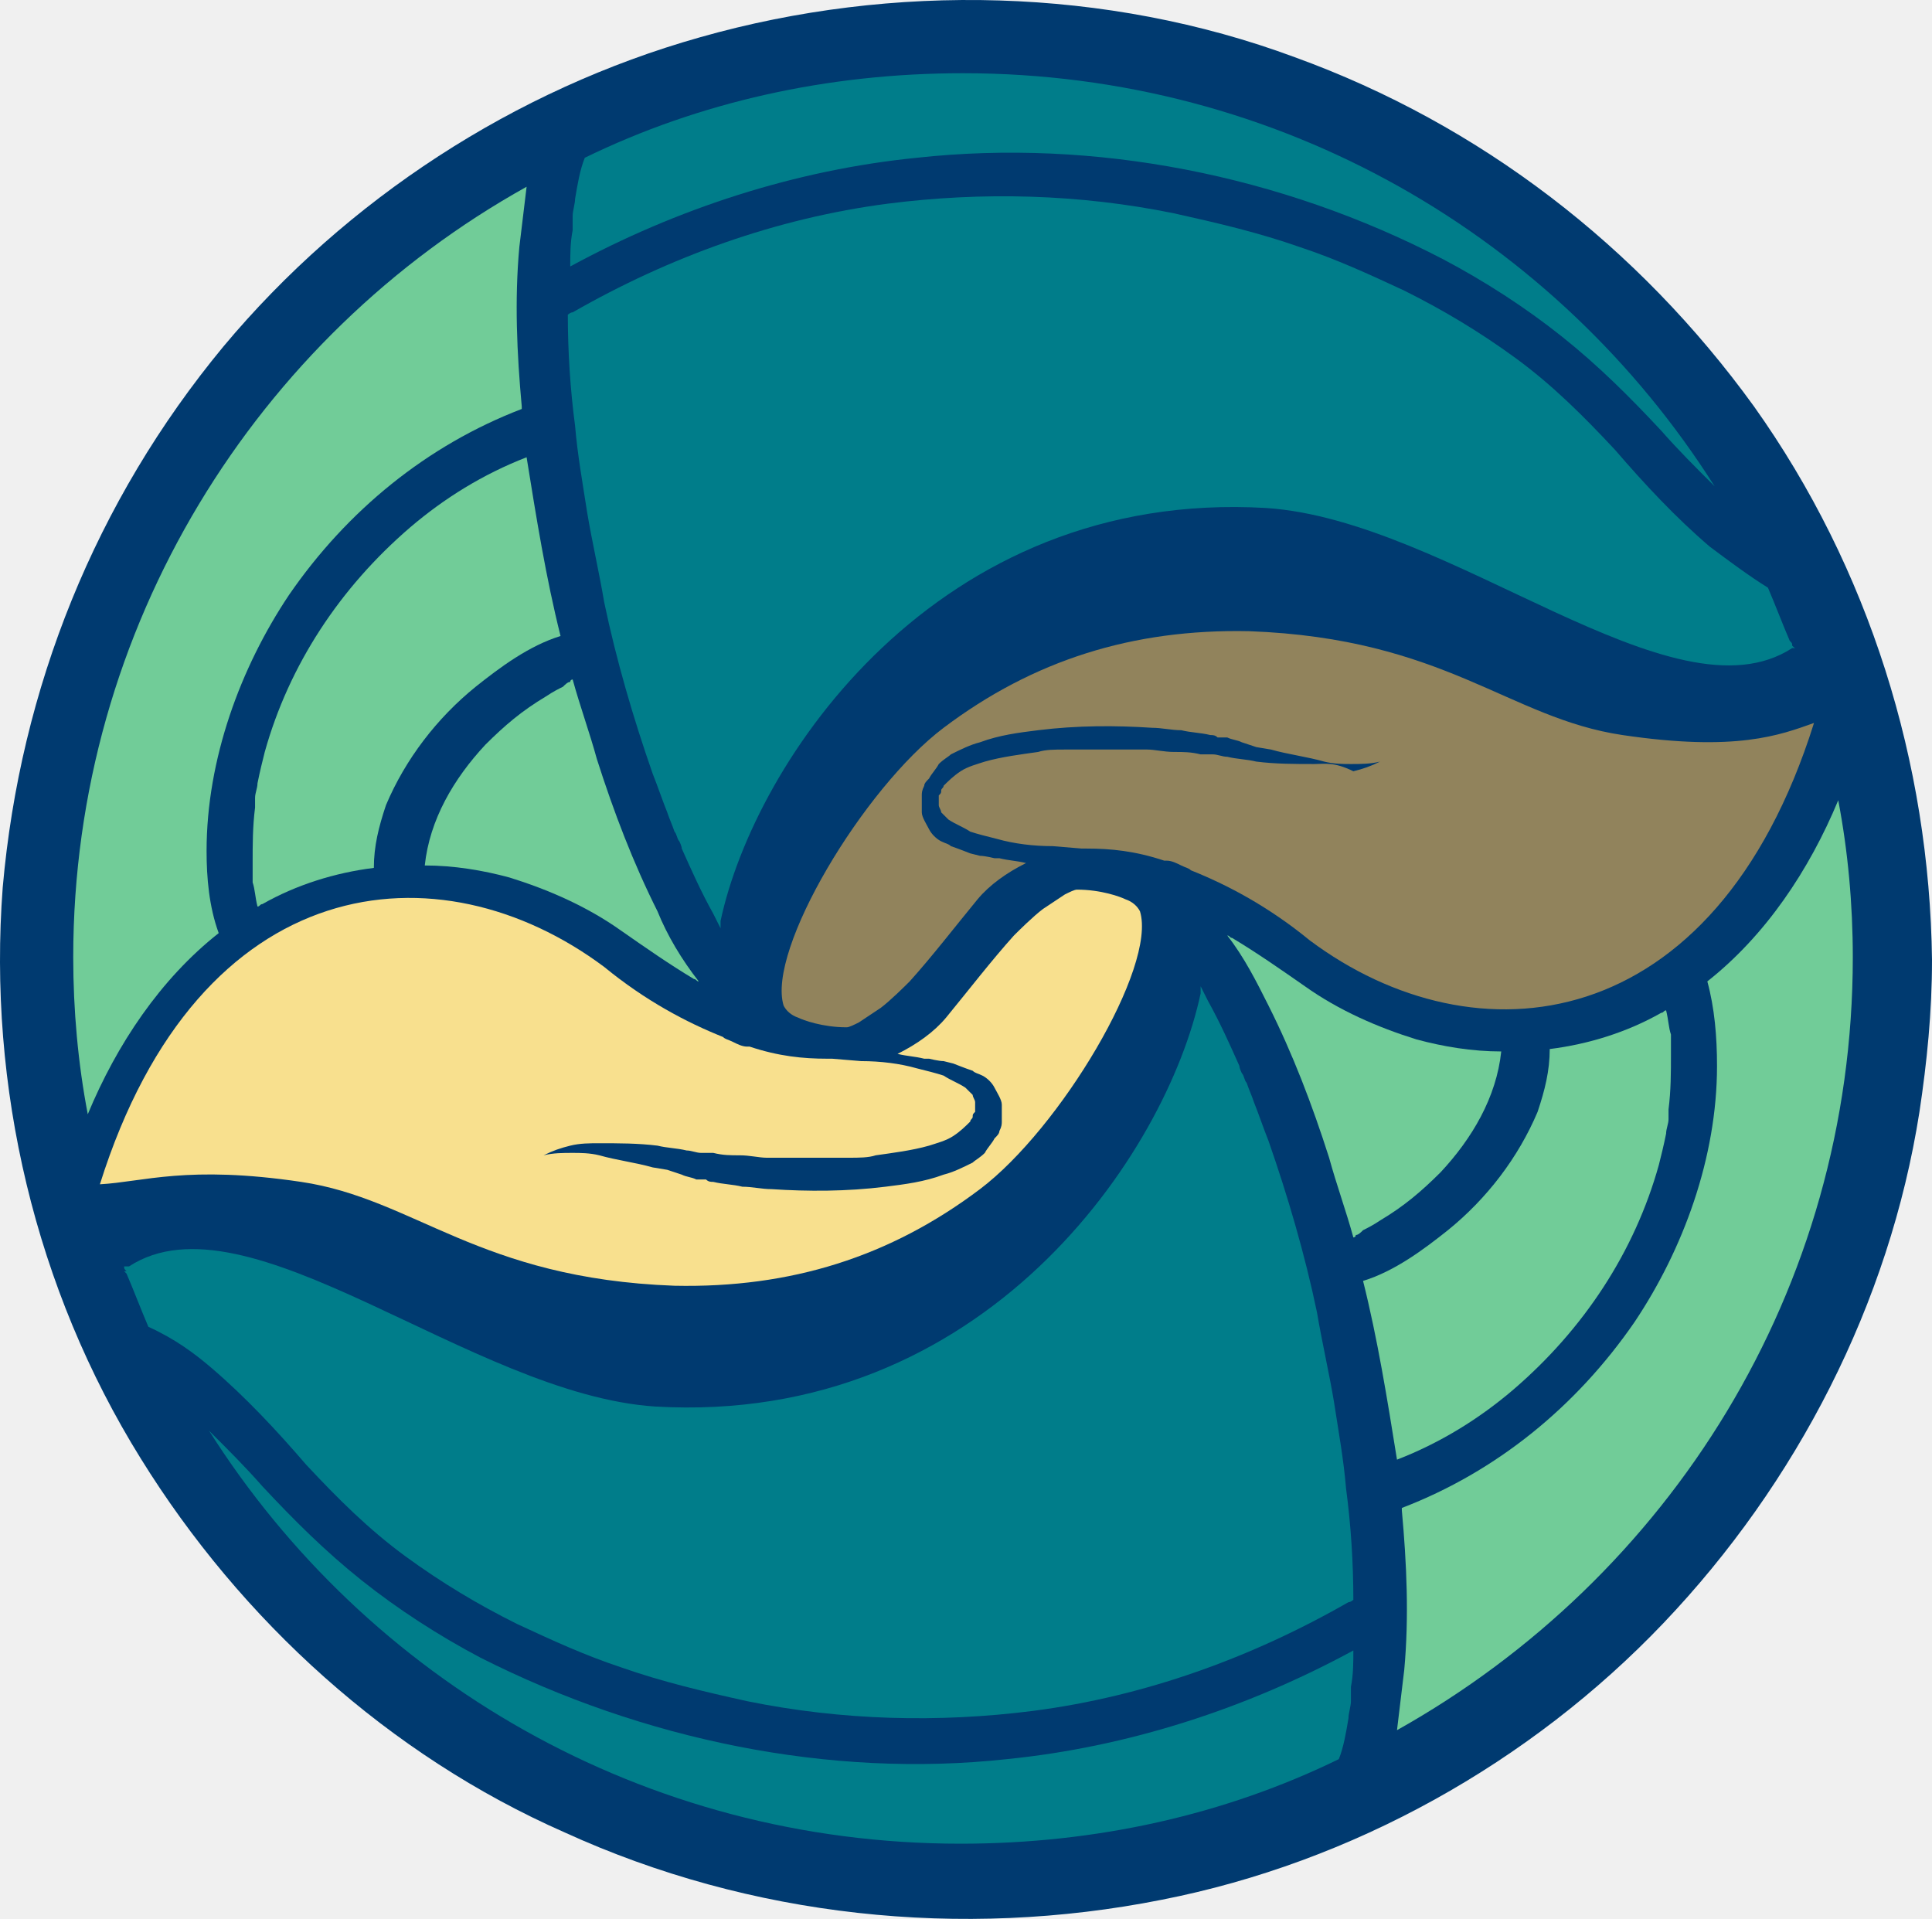
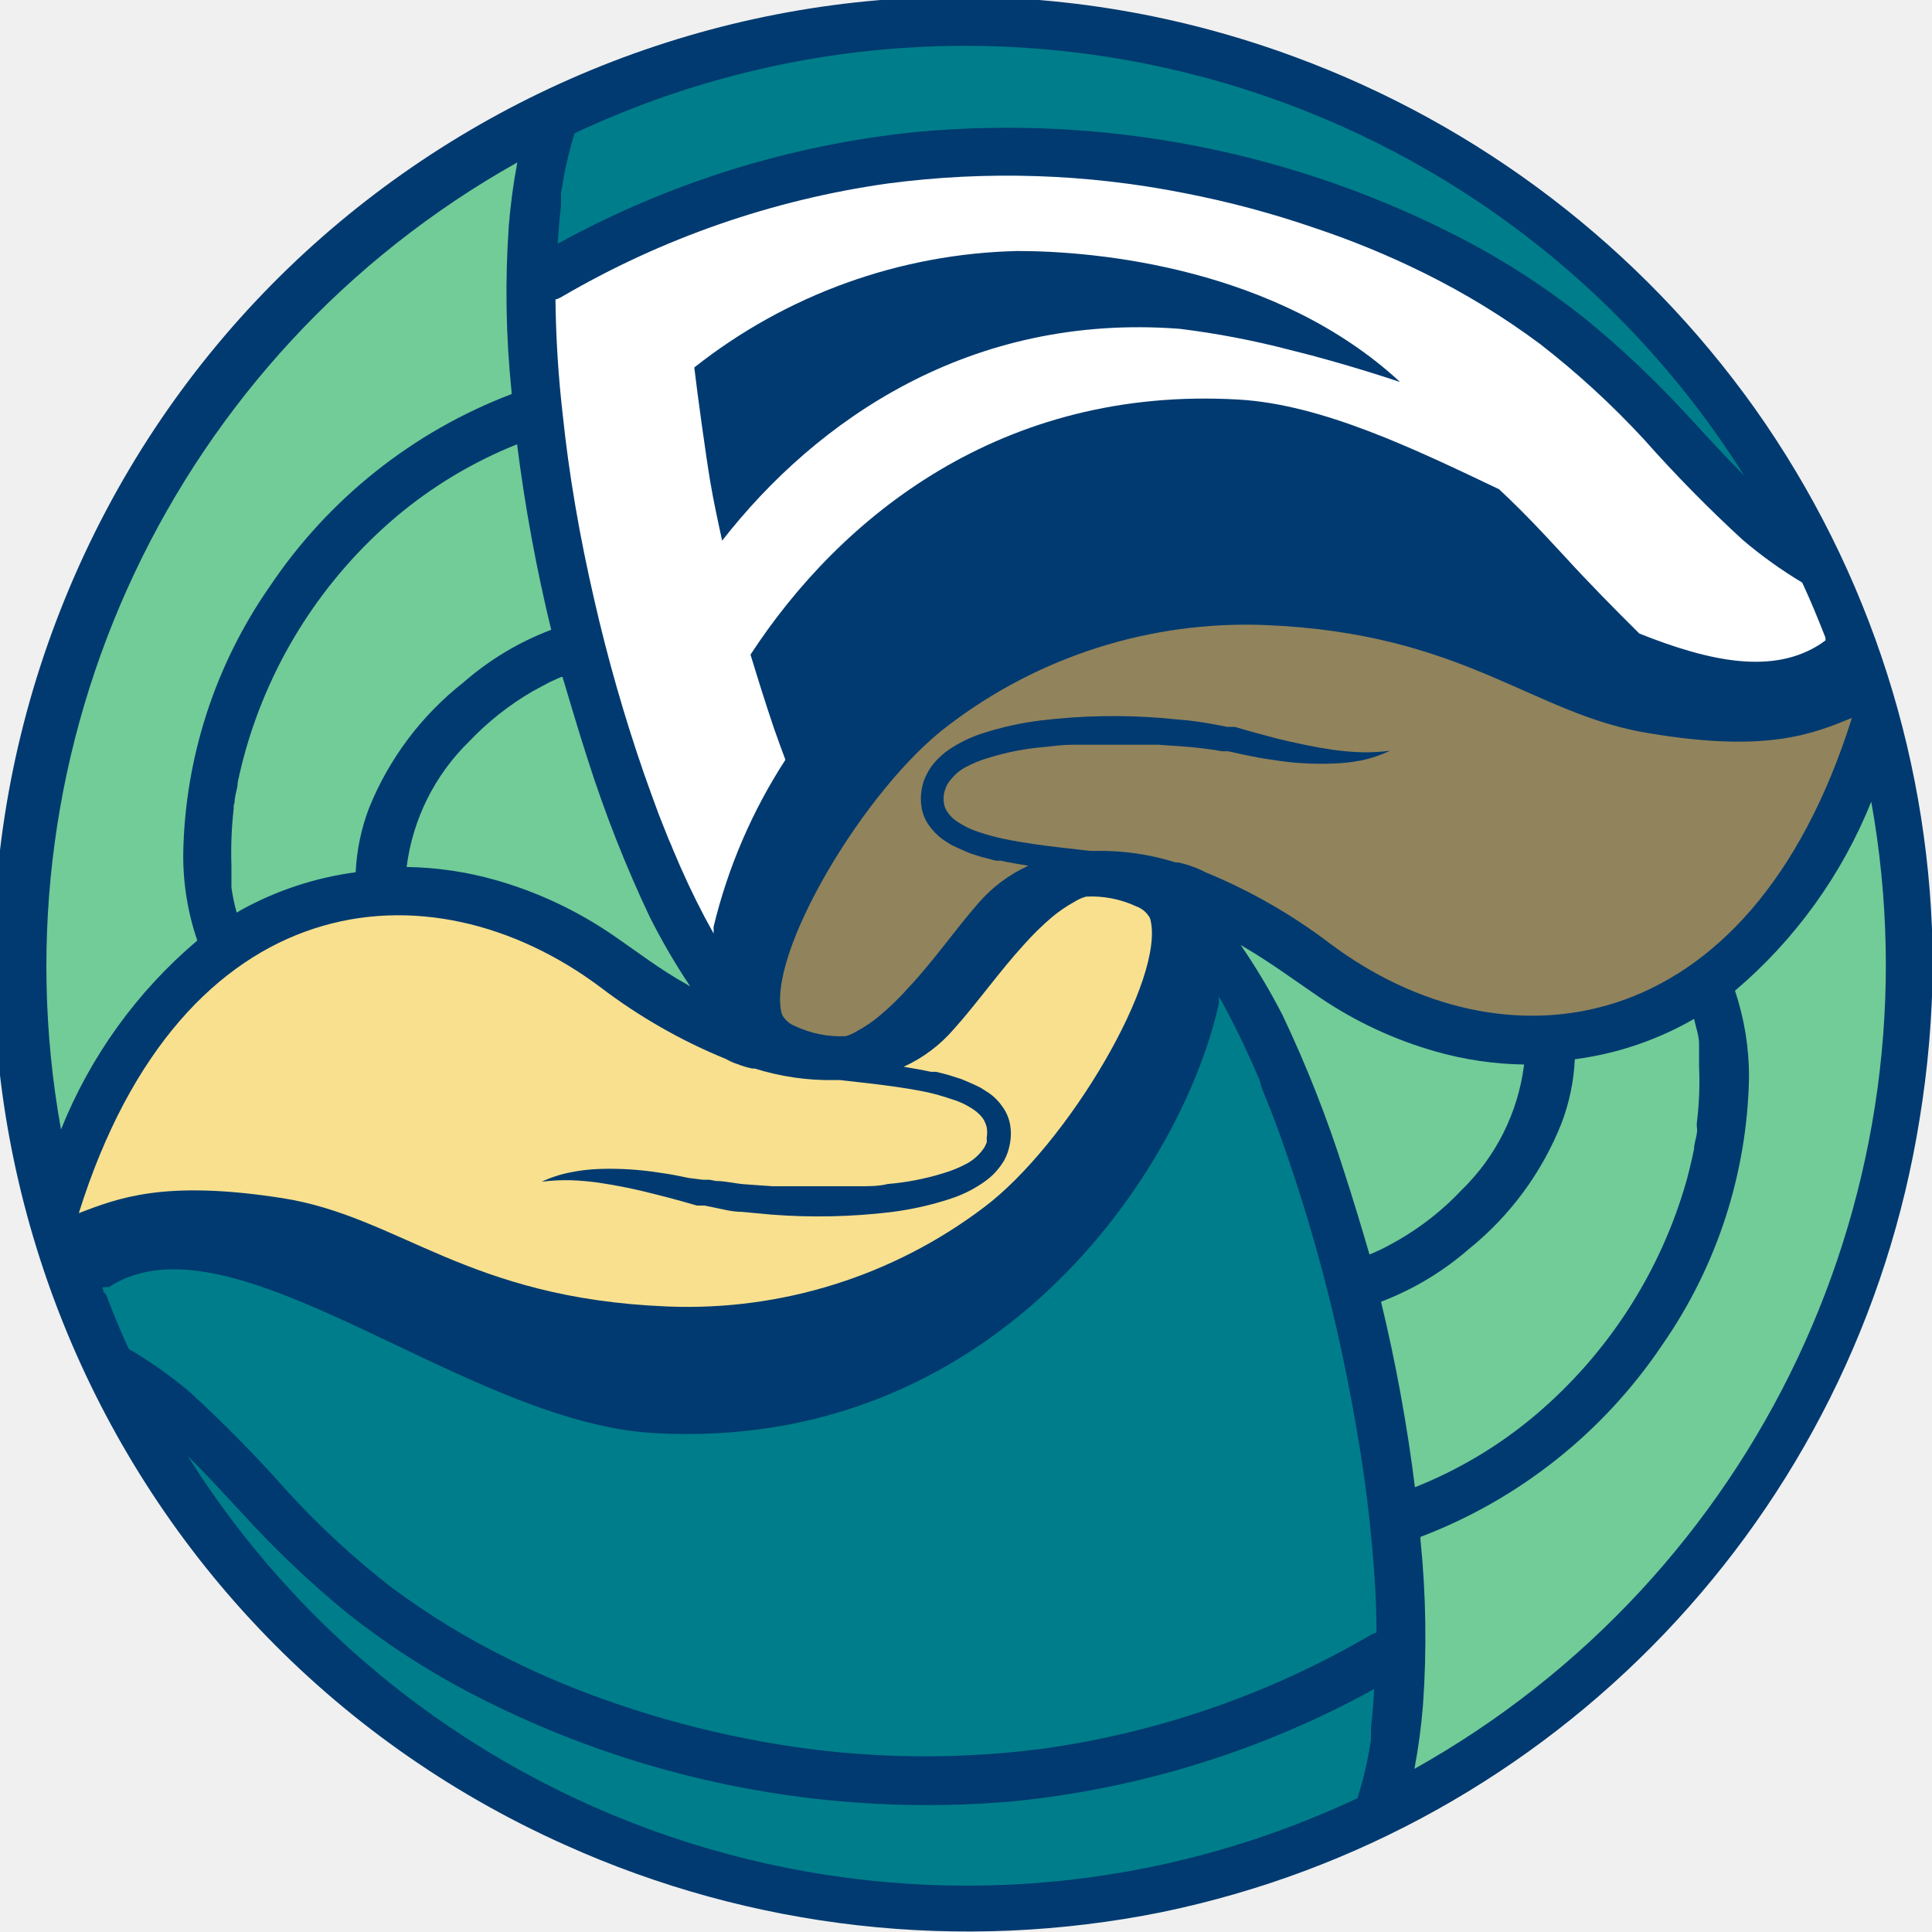
- <svg xmlns="http://www.w3.org/2000/svg" width="146" height="145" viewBox="0 0 146 145" fill="none">
-   <path d="M132.539 30.698C123.818 18.64 111.874 9.409 97.844 4.322C83.625 -0.954 67.51 -1.331 52.911 2.814C38.882 6.771 26.179 15.061 16.889 26.177C7.22 37.858 1.533 51.988 0.205 67.061C-0.932 82.133 2.67 97.394 10.633 110.205C18.216 122.452 29.402 132.626 42.673 138.466C56.703 144.872 72.629 146.568 87.796 143.553C102.205 140.727 115.666 133.191 125.714 122.64C135.762 112.089 142.777 98.524 145.052 84.017C145.621 80.249 146 76.481 146 72.524C145.81 57.64 141.26 42.945 132.539 30.698Z" fill="#003A70" />
-   <path d="M49.689 68.866C47.856 65.216 46.391 61.383 45.108 57.368C44.559 55.36 43.826 53.352 43.276 51.345C43.276 51.345 43.093 51.345 43.093 51.527C42.91 51.527 42.726 51.71 42.543 51.892C42.177 52.075 41.81 52.257 41.261 52.622C39.428 53.717 38.146 54.812 36.68 56.273C34.298 58.828 32.466 61.931 32.1 65.398C34.298 65.398 36.497 65.763 38.512 66.311C41.444 67.224 44.375 68.501 46.94 70.326C48.773 71.604 50.605 72.882 52.437 73.977C52.62 73.977 52.62 74.159 52.803 74.159C51.521 72.516 50.422 70.691 49.689 68.866Z" fill="#71CC98" />
-   <path d="M35.947 51.892C37.78 50.432 39.978 48.79 42.36 48.06C41.261 43.679 40.528 39.116 39.795 34.553C36.497 35.831 33.566 37.656 31.001 39.846C25.687 44.409 21.84 50.25 20.008 56.82C19.824 57.55 19.641 58.28 19.458 59.193C19.458 59.558 19.275 59.923 19.275 60.288C19.275 60.471 19.275 60.653 19.275 60.836V61.018C19.092 62.478 19.092 63.756 19.092 65.216C19.092 65.581 19.092 65.946 19.092 66.129C19.092 66.311 19.092 66.311 19.092 66.494V66.676C19.275 67.224 19.275 67.771 19.458 68.501C19.641 68.501 19.641 68.319 19.824 68.319C22.39 66.859 25.321 65.946 28.252 65.581C28.252 63.938 28.619 62.478 29.169 60.836C30.634 57.368 33.016 54.265 35.947 51.892Z" fill="#71CC98" />
-   <path d="M15.611 64.303C15.611 57.368 18.175 50.432 21.84 44.957C26.237 38.569 32.283 33.641 39.429 30.903V30.721C39.062 26.705 38.879 22.69 39.245 18.675C39.429 17.215 39.612 15.572 39.795 14.112C19.458 25.428 5.534 47.33 5.534 72.334C5.534 76.349 5.9 80.365 6.633 84.198C8.831 78.905 12.129 73.977 16.527 70.509C15.794 68.501 15.611 66.311 15.611 64.303Z" fill="#71CC98" />
-   <path d="M109.051 19.587C112.166 21.23 115.28 23.237 118.028 25.428C120.777 27.618 123.159 29.99 125.54 32.546C126.823 34.006 128.105 35.283 129.571 36.743C117.662 17.945 96.775 5.533 72.774 5.533C62.514 5.533 52.803 7.724 44.192 11.921C43.826 12.834 43.642 13.929 43.459 15.024C43.459 15.389 43.276 15.937 43.276 16.302C43.276 16.484 43.276 16.484 43.276 16.667C43.276 16.667 43.276 16.667 43.276 16.849V17.032C43.276 17.214 43.276 17.214 43.276 17.397C43.093 18.309 43.093 19.222 43.093 20.135C51.154 15.754 60.132 12.834 69.293 11.921C82.668 10.461 96.775 13.199 109.051 19.587Z" fill="#007D8A" />
-   <path d="M135.434 48.789C135.618 48.789 135.618 48.789 135.434 48.789C135.434 48.607 135.434 48.607 135.251 48.424C134.701 47.147 134.152 45.687 133.602 44.409C132.136 43.496 130.671 42.401 129.205 41.306C126.64 39.116 124.258 36.561 122.059 34.006C119.678 31.45 117.296 29.078 114.548 27.07C111.799 25.062 109.051 23.42 106.12 21.96C103.371 20.682 100.99 19.587 98.241 18.674C95.127 17.579 92.012 16.849 88.714 16.119C81.569 14.659 74.24 14.476 67.094 15.389C58.666 16.484 50.605 19.404 43.276 23.602C43.093 23.602 42.91 23.785 42.91 23.785C42.91 26.523 43.093 29.443 43.459 32.181C43.643 34.371 44.009 36.378 44.376 38.751C44.742 40.941 45.292 43.314 45.658 45.504C46.574 49.884 47.857 54.265 49.322 58.463C49.689 59.375 50.055 60.47 50.422 61.383C50.605 61.93 50.788 62.295 50.971 62.843C51.155 63.026 51.154 63.391 51.338 63.573C51.338 63.573 51.521 63.938 51.521 64.121C52.254 65.763 52.987 67.406 53.903 69.049C54.086 69.413 54.269 69.778 54.452 70.144C54.452 69.961 54.452 69.778 54.452 69.596C57.017 57.55 70.759 36.926 95.676 38.386C109.601 39.298 126.457 54.812 135.434 48.972C135.618 48.972 135.801 48.972 135.801 48.972C135.618 48.972 135.618 48.972 135.434 48.789Z" fill="#007D8A" />
-   <path d="M95.859 75.984C97.692 79.635 99.157 83.467 100.44 87.483C100.989 89.49 101.722 91.498 102.272 93.506C102.272 93.506 102.455 93.506 102.455 93.323C102.638 93.323 102.822 93.141 103.005 92.958C103.371 92.776 103.738 92.593 104.287 92.228C106.119 91.133 107.402 90.038 108.868 88.578C111.25 86.023 113.082 82.92 113.448 79.452C111.25 79.452 109.051 79.087 107.036 78.54C104.104 77.627 101.173 76.349 98.608 74.524C96.775 73.247 94.943 71.969 93.111 70.874C92.928 70.874 92.928 70.691 92.745 70.691C94.027 72.334 94.943 74.159 95.859 75.984Z" fill="#71CC98" />
-   <path d="M109.417 92.958C107.585 94.418 105.387 96.061 103.005 96.791C104.104 101.171 104.837 105.734 105.57 110.297C108.868 109.02 111.799 107.194 114.364 105.004C119.678 100.441 123.525 94.601 125.357 88.03C125.54 87.3 125.724 86.57 125.907 85.658C125.907 85.293 126.09 84.928 126.09 84.562C126.09 84.38 126.09 84.198 126.09 84.015V83.832C126.273 82.372 126.273 81.095 126.273 79.635C126.273 79.27 126.273 78.905 126.273 78.722C126.273 78.54 126.273 78.54 126.273 78.357V78.174C126.09 77.627 126.09 77.079 125.907 76.349C125.724 76.349 125.724 76.532 125.54 76.532C122.975 77.992 120.044 78.905 117.112 79.27C117.112 80.912 116.746 82.372 116.196 84.015C114.731 87.483 112.349 90.585 109.417 92.958Z" fill="#71CC98" />
-   <path d="M129.754 80.547C129.754 87.483 127.189 94.418 123.525 99.894C119.128 106.282 113.082 111.21 105.936 113.947V114.13C106.303 118.145 106.486 122.16 106.119 126.176C105.936 127.636 105.753 129.279 105.57 130.739C126.09 119.24 140.015 97.521 140.015 72.334C140.015 68.319 139.648 64.303 138.915 60.471C136.717 65.763 133.419 70.691 129.022 74.159C129.571 76.167 129.754 78.357 129.754 80.547Z" fill="#71CC98" />
-   <path d="M36.314 125.263C33.199 123.621 30.084 121.613 27.336 119.423C24.588 117.233 22.206 114.86 19.824 112.305C18.542 110.845 17.259 109.567 15.794 108.107C27.703 126.906 48.589 139.317 72.591 139.317C82.851 139.317 92.561 137.127 101.173 132.929C101.539 132.016 101.722 130.921 101.905 129.826C101.905 129.461 102.089 128.914 102.089 128.549C102.089 128.366 102.089 128.366 102.089 128.184C102.089 128.184 102.089 128.184 102.089 128.001V127.819C102.089 127.636 102.089 127.636 102.089 127.454C102.272 126.541 102.272 125.628 102.272 124.716C94.21 129.096 85.233 132.016 76.072 132.929C62.697 134.389 48.589 131.469 36.314 125.263Z" fill="#007D8A" />
-   <path d="M15.977 103.362C18.542 105.552 20.924 108.107 23.122 110.662C25.504 113.217 27.886 115.59 30.634 117.598C33.382 119.605 36.13 121.248 39.062 122.708C41.81 123.986 44.192 125.081 46.94 125.993C50.055 127.088 53.17 127.819 56.468 128.549C63.613 130.009 70.942 130.191 78.087 129.279C86.515 128.184 94.577 125.263 101.905 121.065C102.089 121.065 102.272 120.883 102.272 120.883C102.272 118.145 102.089 115.225 101.722 112.487C101.539 110.297 101.172 108.289 100.806 105.917C100.44 103.727 99.89 101.354 99.523 99.164C98.608 94.783 97.325 90.403 95.859 86.205C95.493 85.293 95.126 84.198 94.76 83.285C94.577 82.737 94.394 82.372 94.21 81.825C94.027 81.642 94.027 81.277 93.844 81.095C93.844 81.095 93.661 80.73 93.661 80.547C92.928 78.904 92.195 77.262 91.279 75.619C91.096 75.254 90.912 74.889 90.729 74.524C90.729 74.707 90.729 74.889 90.729 75.072C88.164 87.118 74.423 107.742 49.505 106.282C35.581 105.369 18.725 89.855 9.747 95.696C9.564 95.696 9.381 95.696 9.381 95.696C9.381 95.878 9.381 95.878 9.564 96.061C9.564 96.061 9.564 96.061 9.381 96.061L9.564 96.243C10.114 97.521 10.663 98.981 11.213 100.259C13.228 101.171 14.694 102.266 15.977 103.362Z" fill="#007D8A" />
-   <path d="M122.609 55.543C113.998 54.265 109.234 48.242 94.394 47.695C85.599 47.512 78.087 49.885 71.308 54.995C65.262 59.558 57.934 71.787 59.216 75.984C59.399 76.349 59.766 76.714 60.315 76.897C60.682 77.079 62.148 77.627 63.98 77.627C64.163 77.627 64.529 77.445 64.896 77.262C65.445 76.897 65.995 76.532 66.545 76.167C67.278 75.619 68.377 74.524 68.743 74.159C70.392 72.334 72.225 69.961 73.874 67.954C74.79 66.859 76.072 65.946 77.538 65.216C76.805 65.034 76.255 65.034 75.522 64.851C75.339 64.851 75.339 64.851 75.156 64.851C75.156 64.851 74.423 64.668 74.057 64.668L73.324 64.486C73.324 64.486 72.408 64.121 71.858 63.938C71.675 63.756 71.492 63.756 71.125 63.573C70.759 63.391 70.392 63.026 70.209 62.661C70.026 62.296 69.659 61.748 69.659 61.383C69.659 60.836 69.659 60.471 69.659 60.106C69.659 59.923 69.659 59.741 69.843 59.376C69.843 59.193 70.026 59.011 70.209 58.828C70.392 58.463 70.759 58.098 70.942 57.733C71.308 57.368 71.675 57.185 71.858 57.003C72.591 56.638 73.324 56.273 74.057 56.09C75.522 55.543 76.988 55.36 78.454 55.178C81.385 54.813 84.317 54.813 87.065 54.995C87.798 54.995 88.531 55.178 89.264 55.178C89.996 55.36 90.729 55.36 91.462 55.543C91.645 55.543 91.829 55.543 92.012 55.725H92.378C92.562 55.725 92.562 55.725 92.745 55.725C93.111 55.908 93.478 55.908 93.844 56.09L94.943 56.455L96.043 56.638C97.325 57.003 98.791 57.185 100.073 57.55C100.806 57.733 101.539 57.733 102.089 57.733C102.822 57.733 103.555 57.733 104.287 57.55C103.555 57.915 103.005 58.098 102.272 58.28C100.806 57.55 100.073 57.733 99.341 57.733C97.875 57.733 96.409 57.733 94.943 57.55C94.21 57.368 93.478 57.368 92.745 57.185C92.378 57.185 92.012 57.003 91.645 57.003H91.462H91.279C91.096 57.003 90.913 57.003 90.729 57.003C89.996 56.82 89.447 56.82 88.714 56.82C87.981 56.82 87.248 56.638 86.699 56.638C86.332 56.638 85.966 56.638 85.599 56.638C85.233 56.638 84.867 56.638 84.5 56.638C83.767 56.638 83.034 56.638 82.485 56.638C81.752 56.638 81.019 56.638 80.469 56.638C79.736 56.638 79.004 56.638 78.454 56.82C77.171 57.003 75.706 57.185 74.423 57.55C73.874 57.733 73.141 57.915 72.591 58.28C72.041 58.645 71.675 59.011 71.308 59.376C71.308 59.558 71.125 59.558 71.125 59.741C71.125 59.923 71.125 59.923 70.942 60.106C70.942 60.288 70.942 60.653 70.942 60.836C70.942 61.018 71.125 61.201 71.125 61.383C71.308 61.566 71.492 61.748 71.675 61.931C72.225 62.296 72.774 62.478 73.324 62.843C73.874 63.026 74.606 63.208 75.339 63.391C76.622 63.756 78.087 63.938 79.553 63.938L81.752 64.121C81.935 64.121 81.935 64.121 82.118 64.121C83.95 64.121 85.783 64.303 87.981 65.034H88.164C88.531 65.034 88.897 65.216 89.264 65.398C89.63 65.581 89.813 65.581 89.996 65.764C92.745 66.859 95.859 68.501 98.974 71.056C111.433 80.365 129.571 78.54 137.083 54.63C134.518 55.543 131.22 56.82 122.609 55.543Z" fill="#91835C" />
-   <path d="M22.756 89.308C31.367 90.585 36.131 96.609 50.971 97.156C59.766 97.339 67.278 94.966 74.057 89.856C80.103 85.293 87.432 73.064 86.149 68.866C85.966 68.501 85.599 68.136 85.05 67.954C84.683 67.771 83.218 67.224 81.385 67.224C81.202 67.224 80.836 67.406 80.469 67.589C79.92 67.954 79.37 68.319 78.82 68.684C78.088 69.231 76.988 70.326 76.622 70.691C74.973 72.517 73.141 74.889 71.492 76.897C70.576 77.992 69.293 78.905 67.827 79.635C68.56 79.817 69.11 79.817 69.843 80C70.026 80 70.026 80 70.209 80C70.209 80 70.942 80.182 71.308 80.182L72.041 80.365C72.041 80.365 72.957 80.73 73.507 80.912C73.69 81.095 73.874 81.095 74.24 81.277C74.606 81.46 74.973 81.825 75.156 82.19C75.339 82.555 75.706 83.102 75.706 83.467C75.706 84.015 75.706 84.38 75.706 84.745C75.706 84.928 75.706 85.11 75.522 85.475C75.522 85.658 75.339 85.84 75.156 86.023C74.973 86.388 74.606 86.753 74.423 87.118C74.057 87.483 73.69 87.665 73.507 87.848C72.774 88.213 72.041 88.578 71.308 88.76C69.843 89.308 68.377 89.49 66.911 89.673C63.98 90.038 61.048 90.038 58.3 89.856C57.567 89.856 56.834 89.673 56.102 89.673C55.369 89.49 54.636 89.49 53.903 89.308C53.72 89.308 53.536 89.308 53.353 89.125H52.987C52.804 89.125 52.804 89.125 52.62 89.125C52.254 88.943 51.888 88.943 51.521 88.76L50.422 88.395L49.322 88.213C48.04 87.848 46.574 87.665 45.292 87.3C44.559 87.118 43.826 87.118 43.276 87.118C42.544 87.118 41.811 87.118 41.078 87.3C41.811 86.935 42.36 86.753 43.093 86.57C43.826 86.388 44.559 86.388 45.292 86.388C46.758 86.388 48.223 86.388 49.689 86.57C50.422 86.753 51.155 86.753 51.888 86.935C52.254 86.935 52.62 87.118 52.987 87.118H53.17H53.353C53.536 87.118 53.72 87.118 53.903 87.118C54.636 87.3 55.185 87.3 55.918 87.3C56.651 87.3 57.384 87.483 57.934 87.483C58.3 87.483 58.667 87.483 59.033 87.483C59.399 87.483 59.766 87.483 60.132 87.483C60.865 87.483 61.598 87.483 62.148 87.483C62.881 87.483 63.613 87.483 64.163 87.483C64.896 87.483 65.629 87.483 66.178 87.3C67.461 87.118 68.927 86.935 70.209 86.57C70.759 86.388 71.492 86.205 72.041 85.84C72.591 85.475 72.957 85.11 73.324 84.745C73.324 84.562 73.507 84.562 73.507 84.38C73.507 84.198 73.507 84.198 73.69 84.015C73.69 83.832 73.69 83.468 73.69 83.285C73.69 83.102 73.507 82.92 73.507 82.737C73.324 82.555 73.141 82.372 72.957 82.19C72.408 81.825 71.858 81.642 71.308 81.277C70.759 81.095 70.026 80.912 69.293 80.73C68.011 80.365 66.545 80.182 65.079 80.182L62.881 80C62.697 80 62.697 80 62.514 80C60.682 80 58.85 79.817 56.651 79.087H56.468C56.102 79.087 55.735 78.905 55.369 78.722C55.002 78.54 54.819 78.54 54.636 78.357C51.888 77.262 48.773 75.619 45.658 73.064C33.199 63.756 15.061 65.581 7.549 89.49C10.847 89.308 14.145 88.03 22.756 89.308Z" fill="#F8E08E" />
+ <svg xmlns="http://www.w3.org/2000/svg" id="Capa_1" data-name="Capa 1" viewBox="0 0 76.97 76.95">
+   <defs>
+     <style>.cls-1{fill:#003a70;}.cls-2{fill:#71cc98;}.cls-3{fill:#007d8a;}.cls-4{fill:#91835c;}.cls-5{fill:#f8e08e;}.cls-6{fill:#fff;}</style>
+   </defs>
+   <path class="cls-1" d="M69.91,16.27a39.1,39.1,0,0,0-18.32-14A38.49,38.49,0,0,0,22.51,73.5a39.06,39.06,0,0,0,23.77,2.68,38.46,38.46,0,0,0,30.2-31.62A39.86,39.86,0,0,0,77,38.49,38.5,38.5,0,0,0,69.91,16.27Z" />
+   <path class="cls-2" d="M25.88,36.52a50.52,50.52,0,0,1-2.47-6.28c-.35-1.08-.67-2.17-1-3.27l-.05,0-.14.06h0l-.33.15-.67.36a11.4,11.4,0,0,0-2.53,2,8.47,8.47,0,0,0-2.49,5,13.78,13.78,0,0,1,3.54.52,16,16,0,0,1,4.61,2.15c1,.68,1.95,1.42,3,2l.15.09A25.92,25.92,0,0,1,25.88,36.52Z" />
+   <path class="cls-2" d="M9.3,35.33v-.06h0Z" />
+   <path class="cls-2" d="M9.3,35.27h0S9.29,35.24,9.3,35.27Z" />
+   <path class="cls-2" d="M18.46,27.19a11.49,11.49,0,0,1,3.5-2.1A66.65,66.65,0,0,1,20.6,17.7a17.6,17.6,0,0,0-4.82,2.89,19,19,0,0,0-6,9.32c-.12.42-.22.84-.31,1.26,0,.21-.08.41-.11.62s0,.19-.05.29v0s0,.08,0,.13a15.75,15.75,0,0,0-.09,2.28c0,.18,0,.36,0,.54l0,.21h0s0,.08,0,.12a7.66,7.66,0,0,0,.21,1h0l.18-.11a13,13,0,0,1,4.56-1.5,8.23,8.23,0,0,1,.53-2.55A12.14,12.14,0,0,1,18.46,27.19Z" />
+   <path class="cls-2" d="M7.3,34a19.2,19.2,0,0,1,3.45-10.64,20.27,20.27,0,0,1,9.63-7.66.38.38,0,0,0,0-.1A38.4,38.4,0,0,1,20.27,9a24,24,0,0,1,.34-2.53A36.72,36.72,0,0,0,2.43,45a19.22,19.22,0,0,1,5.43-7.53A10.45,10.45,0,0,1,7.3,34Z" />
+   <path class="cls-3" d="M58.29,9.53a30.42,30.42,0,0,1,4.89,3.19,39.62,39.62,0,0,1,4.15,3.94c.71.77,1.42,1.55,2.16,2.29A36.65,36.65,0,0,0,22.89,5.31,15.51,15.51,0,0,0,22.47,7l-.12.69,0,.2v0l0,.14c0,.06,0,.11,0,.17-.06.5-.1,1-.13,1.51A37.49,37.49,0,0,1,36.48,5.26,39.34,39.34,0,0,1,58.29,9.53Z" />
+   <path class="cls-2" d="M51.09,40.43a49,49,0,0,1,2.47,6.28c.35,1.08.68,2.17,1,3.27l0,0,.14-.06h0l.33-.15c.23-.11.45-.24.67-.36a11,11,0,0,0,2.53-2,8.42,8.42,0,0,0,2.49-5,13.64,13.64,0,0,1-3.53-.52,16,16,0,0,1-4.61-2.15c-1-.68-2-1.42-3-2l-.15-.09A25.92,25.92,0,0,1,51.09,40.43Z" />
+   <path class="cls-2" d="M67.67,41.62v.06h0Z" />
+   <path class="cls-2" d="M67.68,41.68h0Z" />
+   <path class="cls-2" d="M58.52,49.76a11.61,11.61,0,0,1-3.5,2.1,66.61,66.61,0,0,1,1.35,7.39,17.36,17.36,0,0,0,4.82-2.89,19.07,19.07,0,0,0,6-9.32q.17-.63.3-1.26c0-.2.08-.41.11-.62s0-.19,0-.29v0s0-.08,0-.13a13.34,13.34,0,0,0,.09-2.28c0-.18,0-.36,0-.54s0-.14,0-.21h0s0-.07,0-.12c0-.32-.12-.64-.2-1h0l-.19.11a12.83,12.83,0,0,1-4.56,1.5,8.23,8.23,0,0,1-.53,2.55A12.21,12.21,0,0,1,58.52,49.76Z" />
+   <path class="cls-2" d="M69.68,42.93a19.28,19.28,0,0,1-3.45,10.64,20.29,20.29,0,0,1-9.64,7.66s0,.07,0,.1a38.4,38.4,0,0,1,.1,6.61,23.66,23.66,0,0,1-.34,2.53A36.71,36.71,0,0,0,74.55,31.94a19.32,19.32,0,0,1-5.43,7.53A10.72,10.72,0,0,1,69.68,42.93Z" />
+   <path class="cls-3" d="M18.68,67.42a30.87,30.87,0,0,1-4.89-3.19,39.52,39.52,0,0,1-4.14-3.94c-.72-.77-1.42-1.55-2.17-2.28a36.66,36.66,0,0,0,46.6,13.63A14.93,14.93,0,0,0,54.5,70q.07-.35.12-.69l0-.2v0l0-.14c0-.06,0-.11,0-.16.06-.51.1-1,.13-1.52a37.59,37.59,0,0,1-14.34,4.47A39.28,39.28,0,0,1,18.68,67.42Z" />
+   <path class="cls-3" d="M7.55,55.45a52.71,52.71,0,0,1,3.93,4,33.16,33.16,0,0,0,4.14,3.81,30.12,30.12,0,0,0,4.64,2.83,34,34,0,0,0,4.31,1.79,38.55,38.55,0,0,0,5.19,1.39,36.2,36.2,0,0,0,11.84.39,35.62,35.62,0,0,0,13-4.52.82.82,0,0,1,.24-.1c0-1.54-.13-3.07-.29-4.6-.14-1.23-.29-2.27-.51-3.55s-.46-2.47-.73-3.69a67.16,67.16,0,0,0-2-7.08c-.19-.55-.38-1.1-.59-1.64-.1-.26-.2-.52-.31-.78l-.15-.38L50.17,43c-.39-.91-.81-1.81-1.27-2.68-.11-.21-.22-.42-.34-.62,0,.09,0,.18,0,.27C47.11,46.58,39.66,57.9,26,57.09c-7.61-.46-16.78-9-21.67-5.81l-.24,0c0,.06,0,.11.07.17l-.07,0,.13.11c.28.74.58,1.47.91,2.18A17.26,17.26,0,0,1,7.55,55.45Z" />
+   <path class="cls-4" d="M65.75,29.22c-4.69-.73-7.35-4-15.37-4.32a19.54,19.54,0,0,0-12.6,4c-3.31,2.48-7.29,9.16-6.63,11.51a1,1,0,0,0,.55.48h0a4.24,4.24,0,0,0,2,.39,1.86,1.86,0,0,0,.46-.21,5.28,5.28,0,0,0,.88-.6,10.54,10.54,0,0,0,1.16-1.13c.95-1,1.86-2.31,2.77-3.35a5.82,5.82,0,0,1,2-1.5c-.37-.06-.73-.12-1.1-.2l-.19,0-.58-.15-.44-.14s-.5-.21-.76-.34h0l-.36-.23a2.52,2.52,0,0,1-.51-.52,1.75,1.75,0,0,1-.31-.71,2.1,2.1,0,0,1,0-.75,2.7,2.7,0,0,1,.09-.36,3.54,3.54,0,0,1,.16-.34,2.42,2.42,0,0,1,.44-.56,3,3,0,0,1,.54-.42,5.45,5.45,0,0,1,1.15-.54,12.54,12.54,0,0,1,2.38-.53,24.25,24.25,0,0,1,4.74-.1l1.19.11c.39.05.78.11,1.18.19l.3.06.16,0,.15,0,.55.16.55.15.56.15c.74.18,1.48.34,2.23.45a11,11,0,0,0,1.14.1,7.45,7.45,0,0,0,1.15-.06,5.28,5.28,0,0,1-1.12.38,7,7,0,0,1-1.19.13,11.81,11.81,0,0,1-2.38-.15c-.4-.05-.78-.13-1.17-.21l-.58-.13-.13,0-.13,0-.27-.05c-.36-.05-.74-.1-1.12-.13l-1.14-.08-.57,0-.57,0H43.87q-.57,0-1.14,0c-.38,0-.75.05-1.13.09a10.38,10.38,0,0,0-2.18.42,4.87,4.87,0,0,0-1,.41,2,2,0,0,0-.66.63.82.82,0,0,0-.09.19,1.52,1.52,0,0,0-.06.2,1.13,1.13,0,0,0,0,.41.78.78,0,0,0,.15.35,1.25,1.25,0,0,0,.3.31,3.38,3.38,0,0,0,.91.46,8.83,8.83,0,0,0,1.07.29c.73.15,1.49.25,2.25.34l1.15.13.21,0a10,10,0,0,1,3.19.46l.1,0a3.8,3.8,0,0,1,.61.18,3,3,0,0,1,.45.2,22.09,22.09,0,0,1,5,2.86c6.82,5.11,16.66,4.12,20.78-9C72.26,29.22,70.43,30,65.75,29.22Z" />
+   <path class="cls-5" d="M11.23,47.73c4.69.73,7.34,4,15.36,4.32A19.57,19.57,0,0,0,39.2,48.1c3.31-2.48,7.28-9.16,6.62-11.51a1,1,0,0,0-.55-.48h0a4.23,4.23,0,0,0-2-.39,1.75,1.75,0,0,0-.47.21,5.73,5.73,0,0,0-.88.6,11.31,11.31,0,0,0-1.15,1.13C39.82,38.7,38.9,40,38,41a5.82,5.82,0,0,1-2,1.5c.36.06.72.12,1.09.2l.2,0s.42.1.57.15l.44.14s.51.21.76.34h0l.36.23a2.1,2.1,0,0,1,.51.52,1.75,1.75,0,0,1,.31.71,2.1,2.1,0,0,1,0,.75,2.7,2.7,0,0,1-.09.36,2.07,2.07,0,0,1-.15.34,2.83,2.83,0,0,1-.45.57,3.49,3.49,0,0,1-.54.41,5,5,0,0,1-1.15.54,12.62,12.62,0,0,1-2.37.53,24.35,24.35,0,0,1-4.75.1l-1.18-.11c-.4,0-.79-.11-1.19-.19l-.3-.06-.15,0-.15,0-.56-.16-.55-.15-.55-.14a21.17,21.17,0,0,0-2.24-.46,10.54,10.54,0,0,0-1.13-.1,7.52,7.52,0,0,0-1.16.06,4.83,4.83,0,0,1,1.13-.37,6.78,6.78,0,0,1,1.19-.14,12.64,12.64,0,0,1,2.38.15c.39.05.78.13,1.16.21L28,47l.13,0,.13,0,.27.05c.37,0,.74.1,1.12.13l1.14.08.57,0,.57,0H33.1q.57,0,1.14,0c.38,0,.76,0,1.13-.09a10.38,10.38,0,0,0,2.18-.42,4.87,4.87,0,0,0,1-.41,2,2,0,0,0,.67-.63l.09-.19a1.46,1.46,0,0,0,0-.2,1.14,1.14,0,0,0,0-.41,1.09,1.09,0,0,0-.15-.35,1.51,1.51,0,0,0-.31-.31,3.1,3.1,0,0,0-.91-.45,9.22,9.22,0,0,0-1.06-.3c-.74-.15-1.5-.25-2.26-.34l-1.15-.13-.2,0a10.05,10.05,0,0,1-3.2-.46l-.1,0a3.7,3.7,0,0,1-.6-.18,2.28,2.28,0,0,1-.45-.2,21.88,21.88,0,0,1-5-2.86c-6.83-5.11-16.67-4.12-20.78,9C4.72,47.73,6.54,47,11.23,47.73Z" />
+   <path class="cls-6" d="M72.72,25.39c-.29-.74-.59-1.47-.92-2.18a17.71,17.71,0,0,1-2.37-1.7,54.78,54.78,0,0,1-3.93-4,34,34,0,0,0-4.15-3.81,30,30,0,0,0-4.63-2.83A34.13,34.13,0,0,0,52.4,9.09,38.41,38.41,0,0,0,47.22,7.7a36.26,36.26,0,0,0-11.85-.39,35.57,35.57,0,0,0-13,4.52.82.82,0,0,1-.24.1,44.2,44.2,0,0,0,.29,4.6c.13,1.23.28,2.33.5,3.62s.46,2.46.74,3.68a66.24,66.24,0,0,0,2,7c.19.54.39,1.09.59,1.63l.31.78c.05.13.1.26.16.38l.11.27c.38.91.8,1.81,1.26,2.68l.34.62c0-.09,0-.18,0-.27a21.43,21.43,0,0,1,2.86-6.65c-.15-.41-.31-.83-.45-1.24-.34-1-.65-2-.94-2.95,3.57-5.47,10-10.72,19.47-10.16,3.31.2,6.93,1.94,10.35,3.57.55.51,1.13,1.09,1.78,1.78l.81.87c.91,1,2,2.11,3,3.1,2.83,1.13,5.35,1.65,7.24.4l.18-.13ZM47,13.1c-8.35-.64-14.49,3.64-18.23,8.44-.17-.78-.34-1.56-.47-2.33-.16-.92-.53-3.62-.64-4.57A21.54,21.54,0,0,1,40.54,10c3.2,0,10.33.68,15.24,5.22,0,0-2.18-.74-4.39-1.28A33.7,33.7,0,0,0,47,13.1Z" />
</svg>
